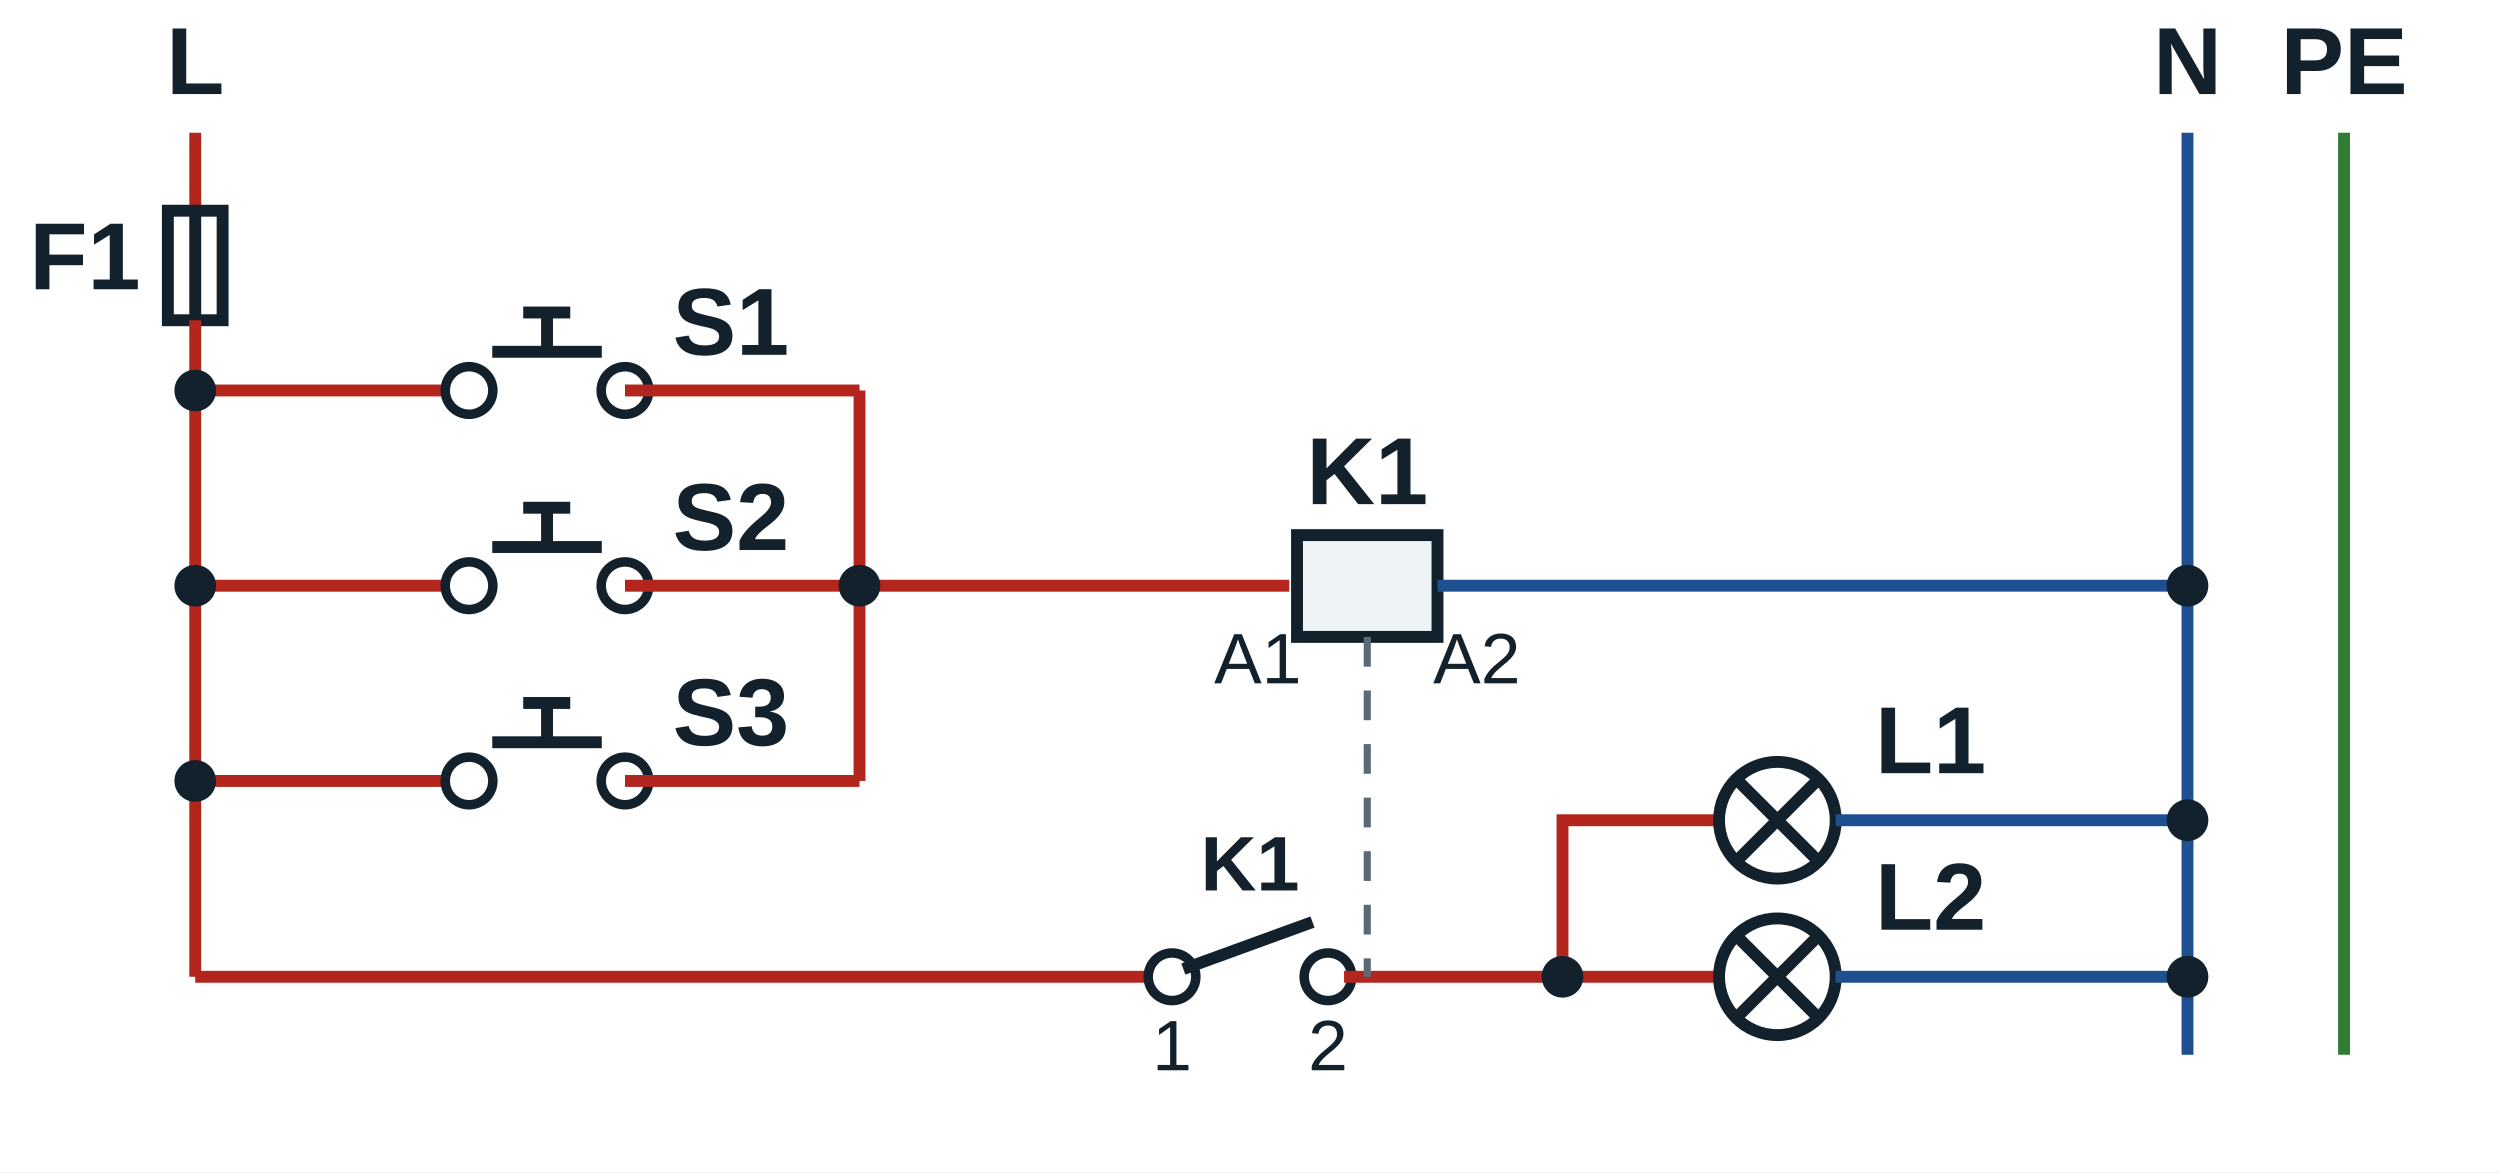
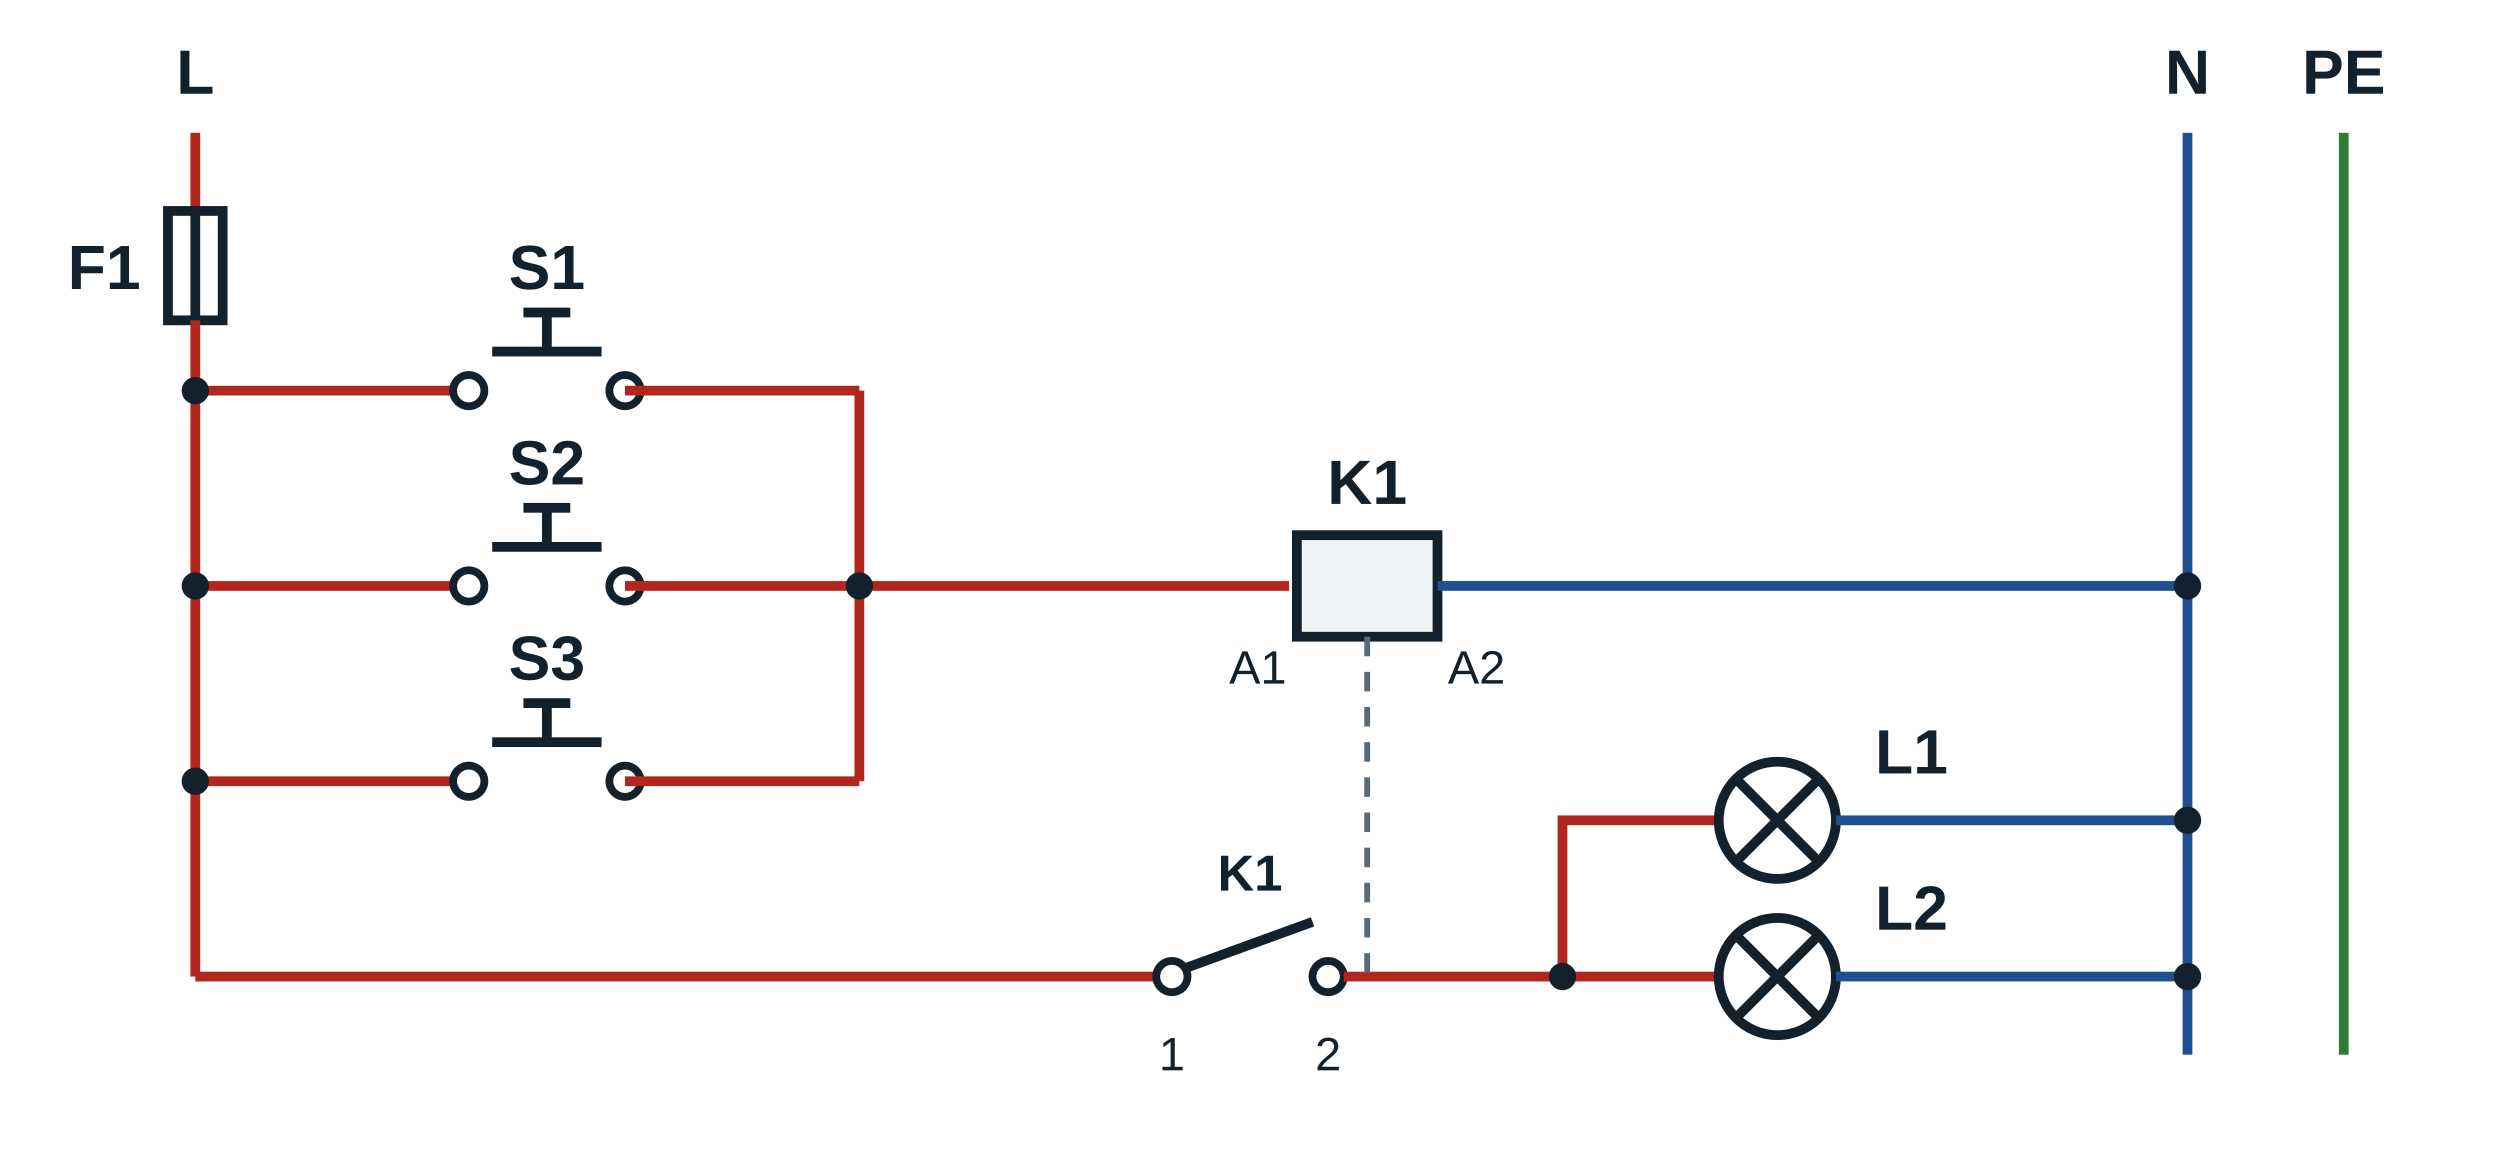
- <svg xmlns="http://www.w3.org/2000/svg" viewBox="0 0 420 196.9" font-family="Arial, sans-serif">
-   <rect width="420" height="196.9" fill="#fff" />
-   <text x="32.8" y="15.8" font-size="16" text-anchor="middle" fill="#13212c" font-weight="bold">L</text>
-   <text x="367.5" y="15.8" font-size="16" text-anchor="middle" fill="#13212c" font-weight="bold">N</text>
-   <path d="M367.5 22.3V177.2" fill="none" stroke="#1d4f91" stroke-width="2" />
-   <text x="393.8" y="15.8" font-size="16" text-anchor="middle" fill="#13212c" font-weight="bold">PE</text>
-   <path d="M393.8 22.3V177.2" fill="none" stroke="#2e7d32" stroke-width="2" />
-   <path d="M32.8 22.3V35.4" fill="none" stroke="#b3261e" stroke-width="2" />
-   <rect x="28.2" y="35.4" width="9.2" height="18.4" fill="#fff" stroke="#13212c" stroke-width="2" />
-   <path d="M32.8 35.4V53.8" fill="none" stroke="#13212c" stroke-width="2" />
-   <text x="23.6" y="48.6" font-size="16" text-anchor="end" fill="#13212c" font-weight="bold">F1</text>
-   <path d="M32.8 53.8V164.1" fill="none" stroke="#b3261e" stroke-width="2" />
-   <path d="M32.8 65.6H78.8" fill="none" stroke="#b3261e" stroke-width="2" />
-   <circle cx="32.8" cy="65.6" r="3.5" fill="#13212c" />
-   <circle cx="78.8" cy="65.6" r="4" fill="#fff" stroke="#13212c" stroke-width="1.6" />
-   <circle cx="105" cy="65.6" r="4" fill="#fff" stroke="#13212c" stroke-width="1.6" />
-   <path d="M82.7 59.1H101.1M91.9 59.1V52.5M87.9 52.5H95.8" fill="none" stroke="#13212c" stroke-width="2" />
-   <text x="113" y="59.6" font-size="16" text-anchor="start" fill="#13212c" font-weight="bold">S1</text>
-   <path d="M105 65.6H144.4" fill="none" stroke="#b3261e" stroke-width="2" />
-   <path d="M32.8 98.4H78.8" fill="none" stroke="#b3261e" stroke-width="2" />
-   <circle cx="32.8" cy="98.4" r="3.5" fill="#13212c" />
-   <circle cx="78.8" cy="98.4" r="4" fill="#fff" stroke="#13212c" stroke-width="1.6" />
-   <circle cx="105" cy="98.4" r="4" fill="#fff" stroke="#13212c" stroke-width="1.6" />
-   <path d="M82.7 91.9H101.1M91.9 91.9V85.3M87.9 85.3H95.8" fill="none" stroke="#13212c" stroke-width="2" />
-   <text x="113" y="92.4" font-size="16" text-anchor="start" fill="#13212c" font-weight="bold">S2</text>
-   <path d="M105 98.4H144.4" fill="none" stroke="#b3261e" stroke-width="2" />
-   <path d="M32.8 131.2H78.8" fill="none" stroke="#b3261e" stroke-width="2" />
-   <circle cx="32.8" cy="131.2" r="3.5" fill="#13212c" />
-   <circle cx="78.8" cy="131.2" r="4" fill="#fff" stroke="#13212c" stroke-width="1.6" />
-   <circle cx="105" cy="131.2" r="4" fill="#fff" stroke="#13212c" stroke-width="1.6" />
-   <path d="M82.7 124.7H101.1M91.9 124.7V118.1M87.9 118.1H95.8" fill="none" stroke="#13212c" stroke-width="2" />
-   <text x="113" y="125.2" font-size="16" text-anchor="start" fill="#13212c" font-weight="bold">S3</text>
-   <path d="M105 131.2H144.4" fill="none" stroke="#b3261e" stroke-width="2" />
-   <path d="M144.4 65.6V131.2M144.4 98.4H216.6" fill="none" stroke="#b3261e" stroke-width="2" />
-   <circle cx="144.4" cy="98.4" r="3.5" fill="#13212c" />
-   <rect x="217.9" y="89.9" width="23.6" height="17.1" fill="#eef3f6" stroke="#13212c" stroke-width="2" />
-   <text x="229.7" y="84.7" font-size="16" text-anchor="middle" fill="#13212c" font-weight="bold">K1</text>
-   <text x="211.3" y="114.8" font-size="12" text-anchor="middle" fill="#13212c">A1</text>
-   <text x="248.1" y="114.8" font-size="12" text-anchor="middle" fill="#13212c">A2</text>
-   <path d="M241.5 98.4H367.5" fill="none" stroke="#1d4f91" stroke-width="2" />
-   <circle cx="367.5" cy="98.4" r="3.5" fill="#13212c" />
-   <path d="M32.8 164.1H196.9" fill="none" stroke="#b3261e" stroke-width="2" />
-   <circle cx="196.9" cy="164.1" r="4" fill="#fff" stroke="#13212c" stroke-width="1.6" />
-   <circle cx="223.1" cy="164.1" r="4" fill="#fff" stroke="#13212c" stroke-width="1.6" />
-   <path d="M198.8 162.8L220.5 154.9" fill="none" stroke="#13212c" stroke-width="2" />
-   <text x="196.9" y="179.8" font-size="12" text-anchor="middle" fill="#13212c">1</text>
-   <text x="223.1" y="179.8" font-size="12" text-anchor="middle" fill="#13212c">2</text>
-   <text x="210" y="149.6" font-size="13" text-anchor="middle" fill="#13212c" font-weight="bold">K1</text>
-   <path d="M225.8 164.1H288.8M262.5 164.1V137.8H288.8" fill="none" stroke="#b3261e" stroke-width="2" />
-   <circle cx="262.5" cy="164.1" r="3.5" fill="#13212c" />
-   <circle cx="298.6" cy="137.8" r="9.8" fill="#fff" stroke="#13212c" stroke-width="2" />
-   <path d="M291.7 130.9L305.5 144.7M305.5 130.9L291.7 144.7" fill="none" stroke="#13212c" stroke-width="2" />
-   <text x="315" y="129.9" font-size="16" text-anchor="start" fill="#13212c" font-weight="bold">L1</text>
-   <path d="M308.4 137.8H367.5" fill="none" stroke="#1d4f91" stroke-width="2" />
-   <circle cx="367.5" cy="137.8" r="3.5" fill="#13212c" />
-   <circle cx="298.6" cy="164.1" r="9.8" fill="#fff" stroke="#13212c" stroke-width="2" />
-   <path d="M291.7 157.2L305.5 171M305.5 157.2L291.7 171" fill="none" stroke="#13212c" stroke-width="2" />
-   <text x="315" y="156.2" font-size="16" text-anchor="start" fill="#13212c" font-weight="bold">L2</text>
-   <path d="M308.4 164.1H367.5" fill="none" stroke="#1d4f91" stroke-width="2" />
-   <circle cx="367.5" cy="164.1" r="3.5" fill="#13212c" />
-   <path d="M229.7 107V164.1" fill="none" stroke="#5b6b76" stroke-width="1.2" stroke-dasharray="5 4" />
+ <svg xmlns="http://www.w3.org/2000/svg" viewBox="0 0 640 300" font-family="Arial, sans-serif">
+   <rect width="640" height="300" fill="#fff" />
+   <text x="50" y="24" font-size="16" text-anchor="middle" fill="#13212c" font-weight="bold">L</text>
+   <text x="560" y="24" font-size="16" text-anchor="middle" fill="#13212c" font-weight="bold">N</text>
+   <path d="M560 34V270" fill="none" stroke="#1d4f91" stroke-width="2.5" />
+   <text x="600" y="24" font-size="16" text-anchor="middle" fill="#13212c" font-weight="bold">PE</text>
+   <path d="M600 34V270" fill="none" stroke="#2e7d32" stroke-width="2.5" />
+   <path d="M50 34V54" fill="none" stroke="#b3261e" stroke-width="2.5" />
+   <rect x="43" y="54" width="14" height="28" fill="#fff" stroke="#13212c" stroke-width="2.5" />
+   <path d="M50 54V82" fill="none" stroke="#13212c" stroke-width="2.5" />
+   <text x="36" y="74" font-size="16" text-anchor="end" fill="#13212c" font-weight="bold">F1</text>
+   <path d="M50 82V250" fill="none" stroke="#b3261e" stroke-width="2.5" />
+   <path d="M50 100H120" fill="none" stroke="#b3261e" stroke-width="2.5" />
+   <circle cx="50" cy="100" r="3.5" fill="#13212c" />
+   <circle cx="120" cy="100" r="4" fill="#fff" stroke="#13212c" stroke-width="2" />
+   <circle cx="160" cy="100" r="4" fill="#fff" stroke="#13212c" stroke-width="2" />
+   <path d="M126 90H154M140 90V80M134 80H146" fill="none" stroke="#13212c" stroke-width="2.5" />
+   <text x="140" y="74" font-size="16" text-anchor="middle" fill="#13212c" font-weight="bold">S1</text>
+   <path d="M160 100H220" fill="none" stroke="#b3261e" stroke-width="2.5" />
+   <path d="M50 150H120" fill="none" stroke="#b3261e" stroke-width="2.5" />
+   <circle cx="50" cy="150" r="3.5" fill="#13212c" />
+   <circle cx="120" cy="150" r="4" fill="#fff" stroke="#13212c" stroke-width="2" />
+   <circle cx="160" cy="150" r="4" fill="#fff" stroke="#13212c" stroke-width="2" />
+   <path d="M126 140H154M140 140V130M134 130H146" fill="none" stroke="#13212c" stroke-width="2.5" />
+   <text x="140" y="124" font-size="16" text-anchor="middle" fill="#13212c" font-weight="bold">S2</text>
+   <path d="M160 150H220" fill="none" stroke="#b3261e" stroke-width="2.5" />
+   <path d="M50 200H120" fill="none" stroke="#b3261e" stroke-width="2.5" />
+   <circle cx="50" cy="200" r="3.5" fill="#13212c" />
+   <circle cx="120" cy="200" r="4" fill="#fff" stroke="#13212c" stroke-width="2" />
+   <circle cx="160" cy="200" r="4" fill="#fff" stroke="#13212c" stroke-width="2" />
+   <path d="M126 190H154M140 190V180M134 180H146" fill="none" stroke="#13212c" stroke-width="2.5" />
+   <text x="140" y="174" font-size="16" text-anchor="middle" fill="#13212c" font-weight="bold">S3</text>
+   <path d="M160 200H220" fill="none" stroke="#b3261e" stroke-width="2.5" />
+   <path d="M220 100V200M220 150H330" fill="none" stroke="#b3261e" stroke-width="2.5" />
+   <circle cx="220" cy="150" r="3.5" fill="#13212c" />
+   <rect x="332" y="137" width="36" height="26" fill="#eef3f6" stroke="#13212c" stroke-width="2.5" />
+   <text x="350" y="129" font-size="16" text-anchor="middle" fill="#13212c" font-weight="bold">K1</text>
+   <text x="322" y="175" font-size="12" text-anchor="middle" fill="#13212c">A1</text>
+   <text x="378" y="175" font-size="12" text-anchor="middle" fill="#13212c">A2</text>
+   <path d="M368 150H560" fill="none" stroke="#1d4f91" stroke-width="2.5" />
+   <circle cx="560" cy="150" r="3.5" fill="#13212c" />
+   <path d="M50 250H300" fill="none" stroke="#b3261e" stroke-width="2.5" />
+   <circle cx="300" cy="250" r="4" fill="#fff" stroke="#13212c" stroke-width="2" />
+   <circle cx="340" cy="250" r="4" fill="#fff" stroke="#13212c" stroke-width="2" />
+   <path d="M303 248L336 236" fill="none" stroke="#13212c" stroke-width="2.5" />
+   <text x="300" y="274" font-size="12" text-anchor="middle" fill="#13212c">1</text>
+   <text x="340" y="274" font-size="12" text-anchor="middle" fill="#13212c">2</text>
+   <text x="320" y="228" font-size="13" text-anchor="middle" fill="#13212c" font-weight="bold">K1</text>
+   <path d="M344 250H440M400 250V210H440" fill="none" stroke="#b3261e" stroke-width="2.5" />
+   <circle cx="400" cy="250" r="3.5" fill="#13212c" />
+   <circle cx="455" cy="210" r="15" fill="#fff" stroke="#13212c" stroke-width="2.5" />
+   <path d="M444.5 199.5L465.5 220.5M465.5 199.5L444.5 220.5" fill="none" stroke="#13212c" stroke-width="2.5" />
+   <text x="480" y="198" font-size="16" text-anchor="start" fill="#13212c" font-weight="bold">L1</text>
+   <path d="M470 210H560" fill="none" stroke="#1d4f91" stroke-width="2.5" />
+   <circle cx="560" cy="210" r="3.5" fill="#13212c" />
+   <circle cx="455" cy="250" r="15" fill="#fff" stroke="#13212c" stroke-width="2.5" />
+   <path d="M444.5 239.5L465.5 260.5M465.5 239.5L444.5 260.5" fill="none" stroke="#13212c" stroke-width="2.5" />
+   <text x="480" y="238" font-size="16" text-anchor="start" fill="#13212c" font-weight="bold">L2</text>
+   <path d="M470 250H560" fill="none" stroke="#1d4f91" stroke-width="2.5" />
+   <circle cx="560" cy="250" r="3.5" fill="#13212c" />
+   <path d="M350 163V250" fill="none" stroke="#5b6b76" stroke-width="1.5" stroke-dasharray="5 4" />
</svg>
